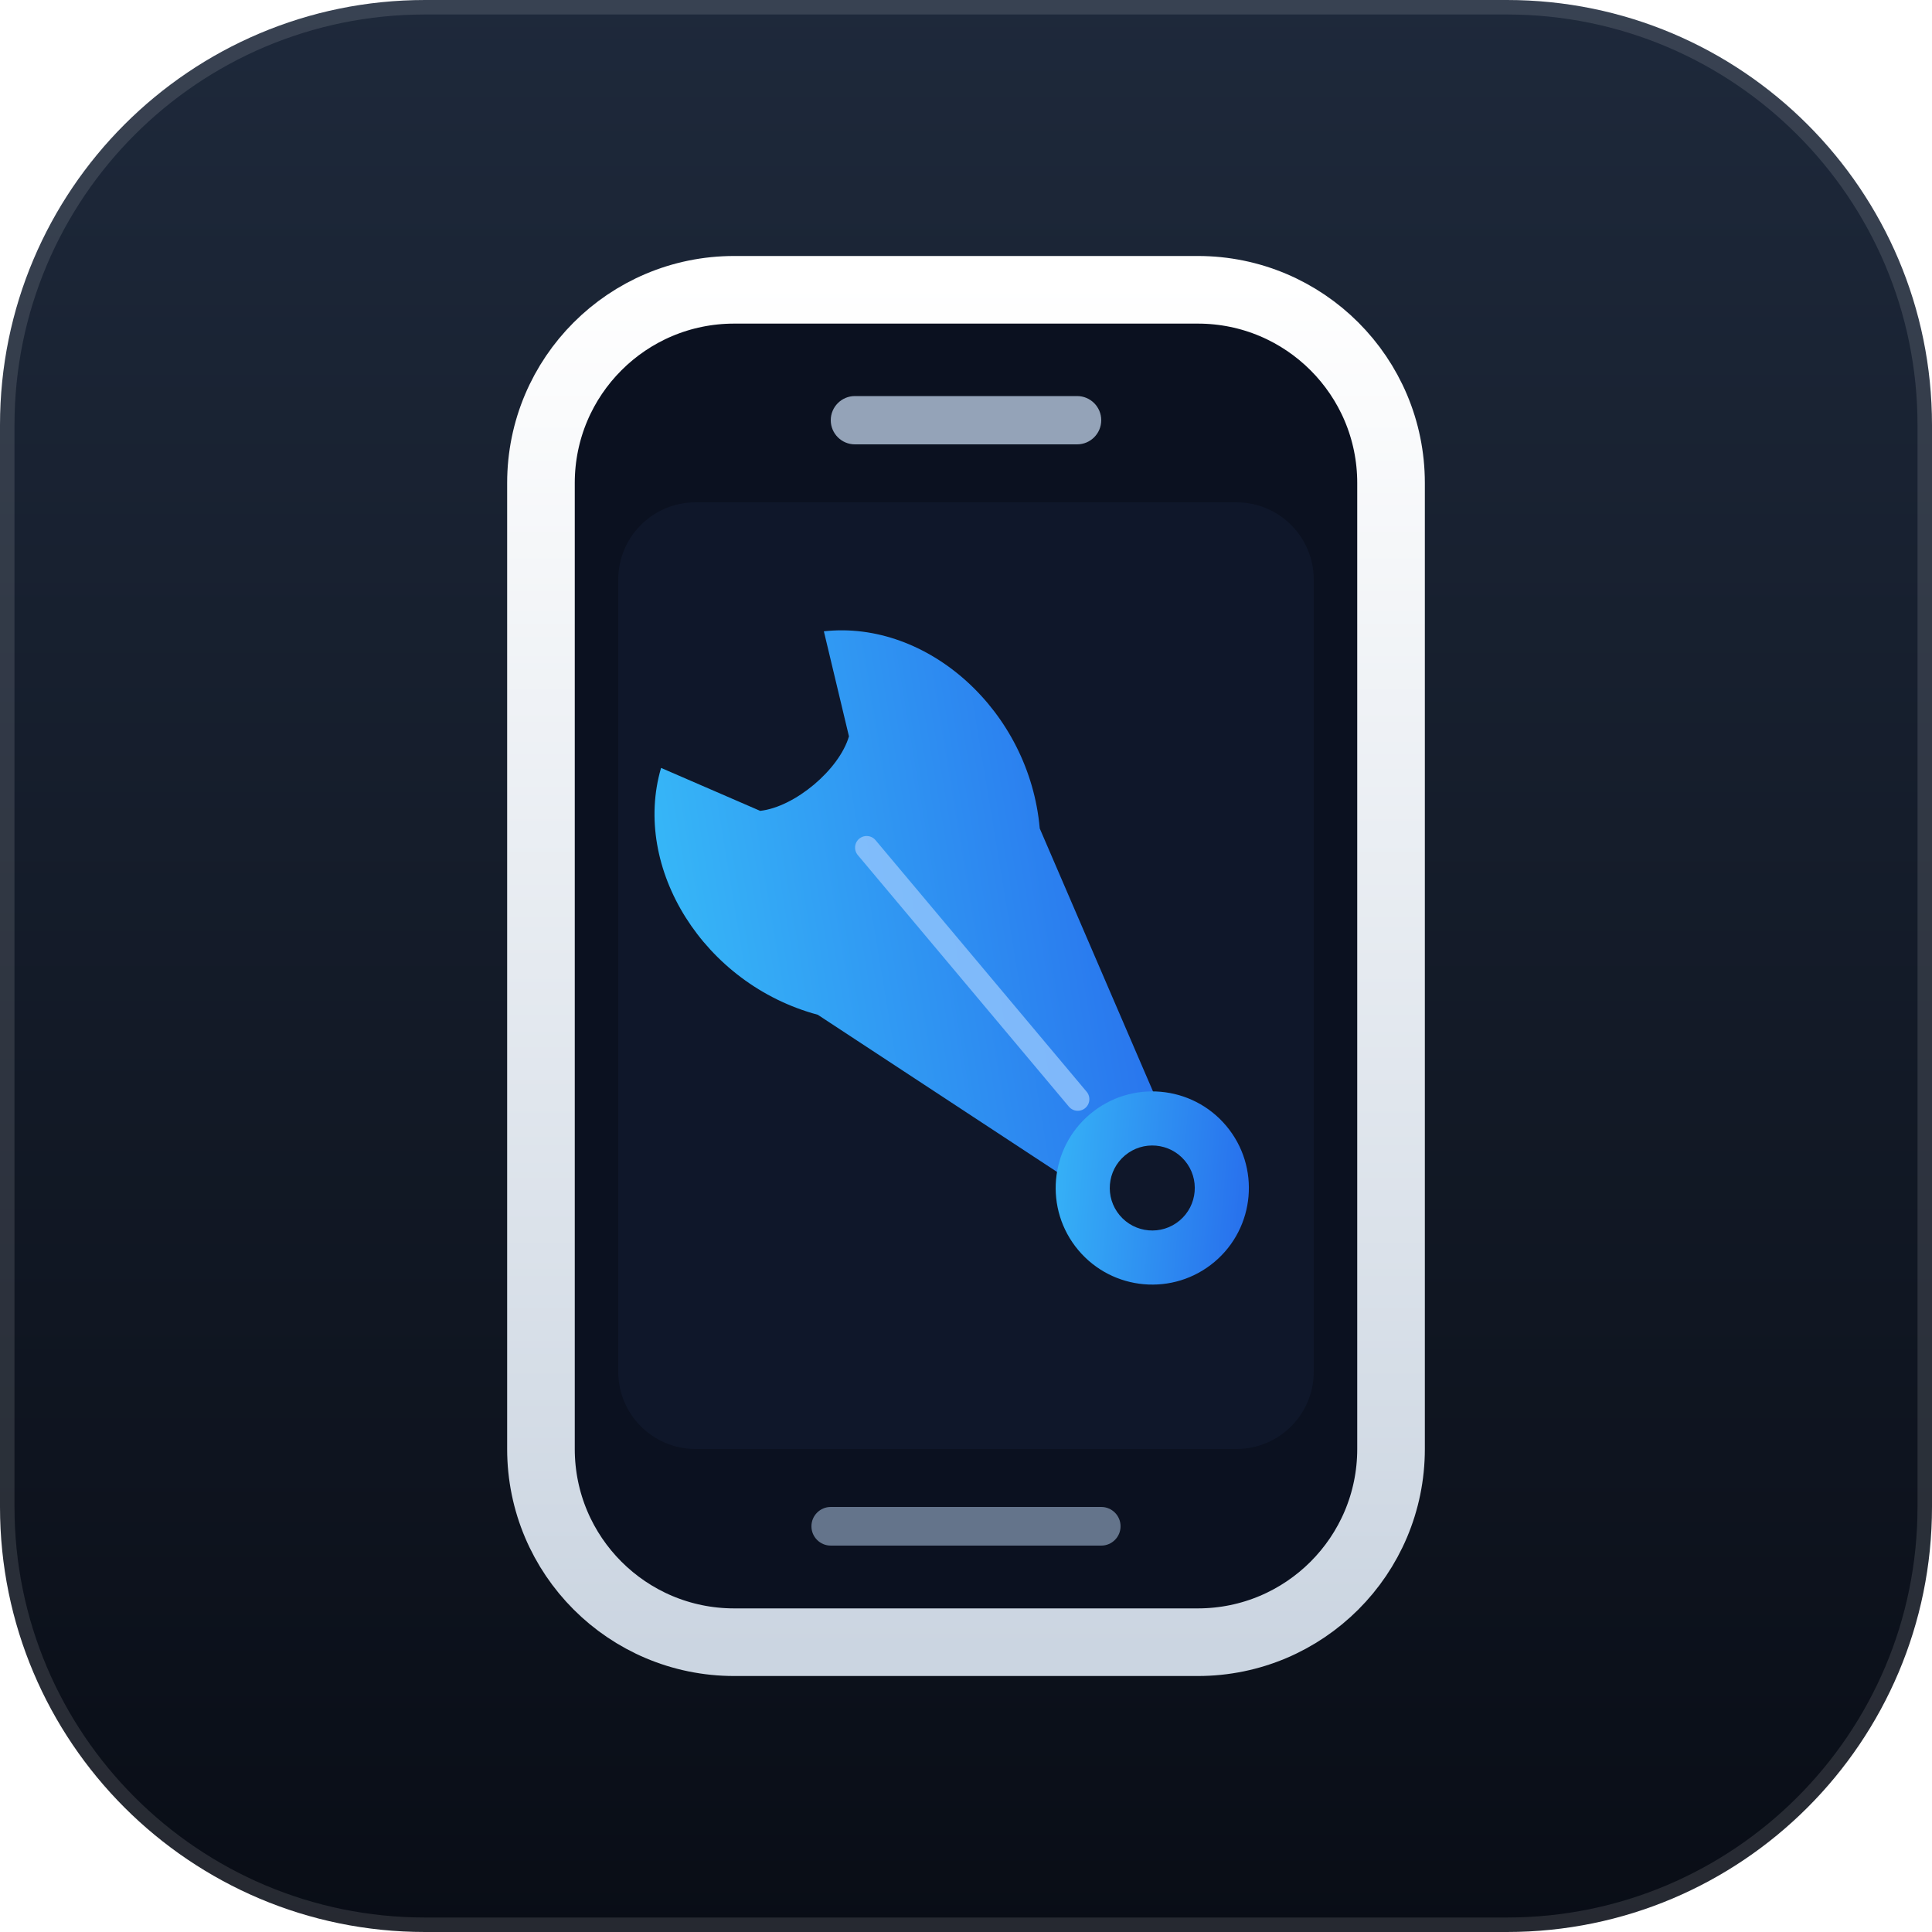
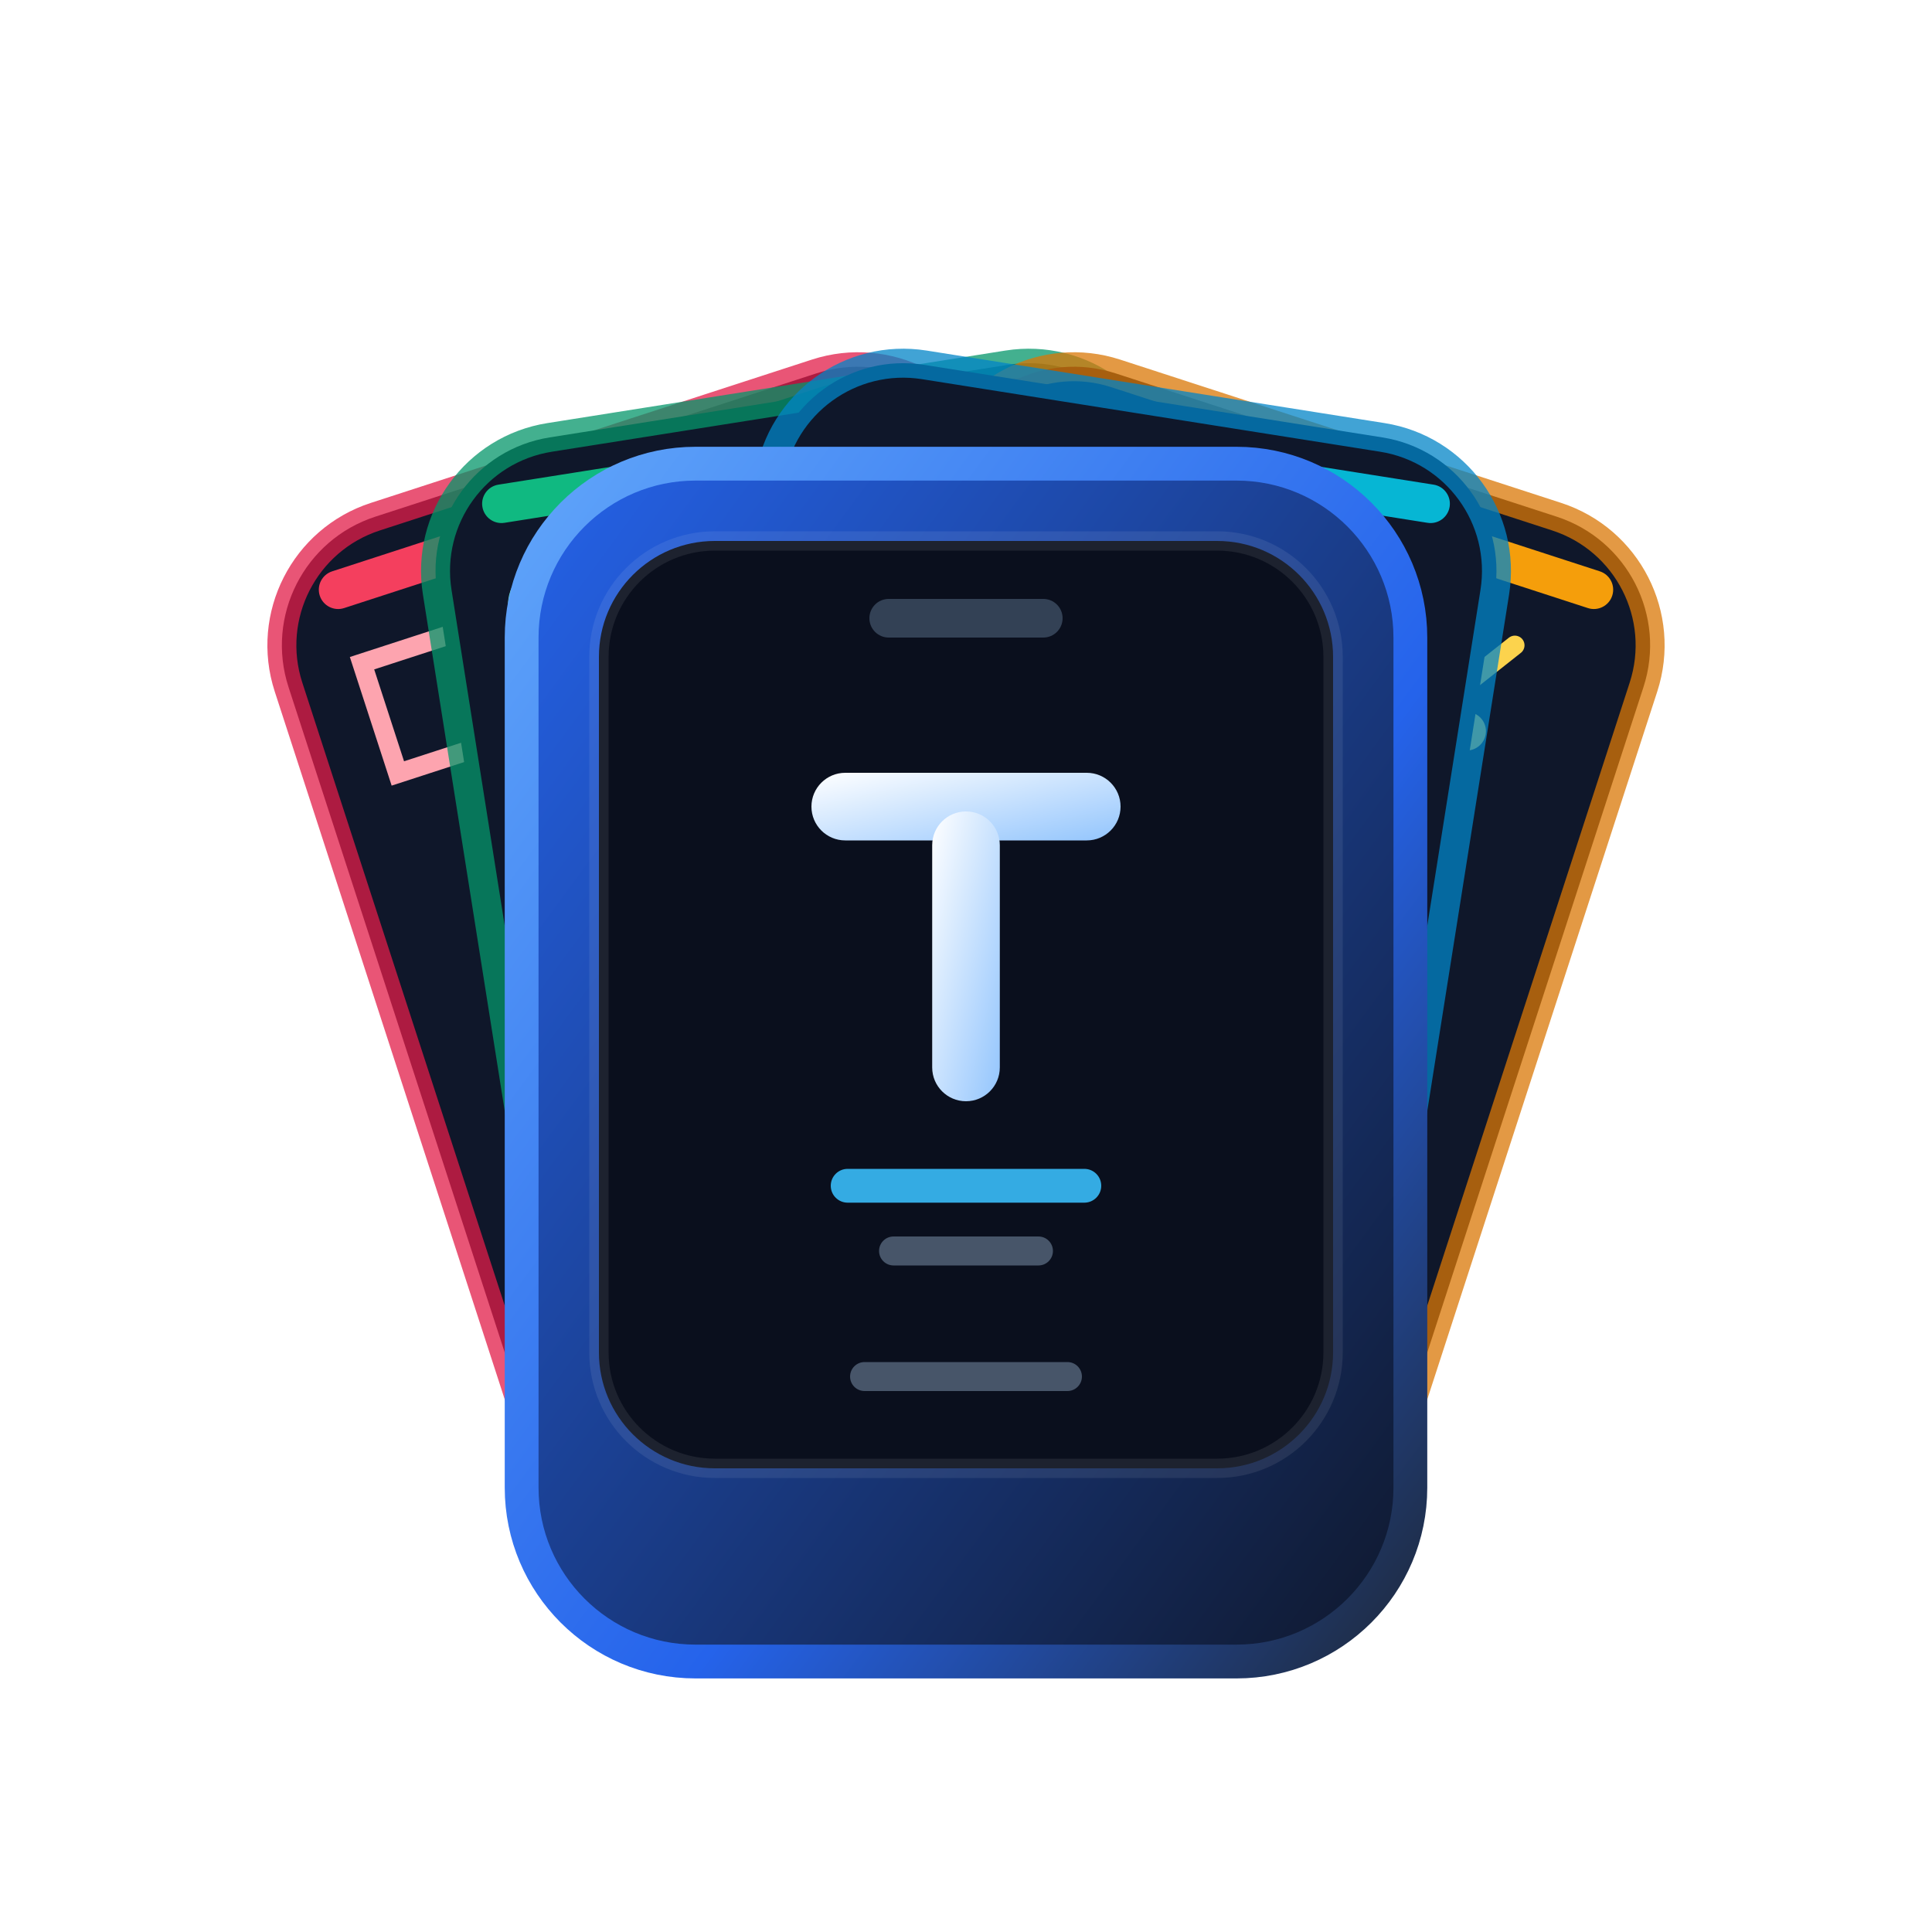
<svg xmlns="http://www.w3.org/2000/svg" viewBox="0 0 100 100" fill="none">
  <defs>
-     <linearGradient id="ptBgGrad" x1="0%" y1="0%" x2="0%" y2="100%">
-       <stop offset="0%" stop-color="#1E293B" />
-       <stop offset="100%" stop-color="#090D16" />
+     <linearGradient id="ptHeroGrad" x1="0%" y1="0%" x2="100%" y2="100%">
+       <stop offset="0%" stop-color="#2563EB" />
+       <stop offset="100%" stop-color="#0F172A" />
    </linearGradient>
-     <linearGradient id="ptPhoneGrad" x1="0%" y1="0%" x2="0%" y2="100%">
+     <linearGradient id="ptHeroBorder" x1="0%" y1="0%" x2="100%" y2="100%">
+       <stop offset="0%" stop-color="#60A5FA" />
+       <stop offset="60%" stop-color="#2563EB" />
+       <stop offset="100%" stop-color="#1E293B" />
+     </linearGradient>
+     <linearGradient id="ptGlyphGrad" x1="0%" y1="0%" x2="100%" y2="100%">
      <stop offset="0%" stop-color="#FFFFFF" />
-       <stop offset="100%" stop-color="#CBD5E1" />
-     </linearGradient>
-     <linearGradient id="ptToolGrad" x1="0%" y1="0%" x2="100%" y2="100%">
-       <stop offset="0%" stop-color="#38BDF8" />
-       <stop offset="100%" stop-color="#2563EB" />
+       <stop offset="100%" stop-color="#93C5FD" />
    </linearGradient>
  </defs>
-   <rect width="100" height="100" rx="22" fill="url(#ptBgGrad)" stroke="rgba(255,255,255,0.12)" stroke-width="1.5" />
-   <rect x="28" y="15" width="44" height="70" rx="10" fill="#0B1120" stroke="url(#ptPhoneGrad)" stroke-width="3.5" />
-   <rect x="43" y="20.5" width="14" height="2.5" rx="1.25" fill="#94A3B8" />
-   <rect x="32" y="26" width="36" height="49" rx="4" fill="#0F172A" />
-   <g transform="translate(50, 50) rotate(-40) translate(-50, -50)">
-     <path d="M 44.5 32 C 40 35 39 42 42.5 47 L 47 62 C 47.5 63.5 48.5 64.5 50 64.5 C 51.5 64.5 52.5 63.5 53 62 L 57.5 47 C 61 42 60 35 55.5 32 L 53 37 C 51.5 38 48.5 38 47 37 Z" fill="url(#ptToolGrad)" />
-     <circle cx="50" cy="65" r="5" fill="url(#ptToolGrad)" />
-     <circle cx="50" cy="65" r="2.2" fill="#0F172A" />
-     <path d="M 50 42 L 50 59" stroke="#93C5FD" stroke-width="1.2" stroke-linecap="round" opacity="0.8" />
+   <g transform="rotate(-18, 50, 82)">
+     <rect x="31" y="20" width="38" height="56" rx="7" fill="#0F172A" stroke="#E11D48" stroke-width="1.5" stroke-opacity="0.75" />
+     <rect x="34" y="22" width="10" height="2" rx="1" fill="#F43F5E" />
+     <path d="M 35 27 L 41 27 L 43 29 L 43 33 L 35 33 Z" fill="none" stroke="#FDA4AF" stroke-width="1" />
  </g>
-   <rect x="42" y="78" width="16" height="2" rx="1" fill="#64748B" />
+   <g transform="rotate(-9, 50, 82)">
+     <rect x="31" y="20" width="38" height="56" rx="7" fill="#0F172A" stroke="#059669" stroke-width="1.5" stroke-opacity="0.75" />
+     <rect x="34" y="22" width="10" height="2" rx="1" fill="#10B981" />
+     <rect x="35" y="27" width="8" height="6" rx="1.5" fill="none" stroke="#6EE7B7" stroke-width="1" />
+     <circle cx="37.5" cy="29.5" r="0.8" fill="#6EE7B7" />
+   </g>
+   <g transform="rotate(18, 50, 82)">
+     <rect x="31" y="20" width="38" height="56" rx="7" fill="#0F172A" stroke="#D97706" stroke-width="1.5" stroke-opacity="0.75" />
+     <rect x="56" y="22" width="10" height="2" rx="1" fill="#F59E0B" />
+     <circle cx="59" cy="28" r="1" fill="#FCD34D" />
+     <line x1="62" y1="27" x2="58" y2="33" stroke="#FCD34D" stroke-width="1" stroke-linecap="round" />
+     <circle cx="61" cy="32" r="1" fill="#FCD34D" />
+   </g>
+   <g transform="rotate(9, 50, 82)">
+     <rect x="31" y="20" width="38" height="56" rx="7" fill="#0F172A" stroke="#0284C7" stroke-width="1.5" stroke-opacity="0.75" />
+     <rect x="56" y="22" width="10" height="2" rx="1" fill="#06B6D4" />
+     <rect x="57" y="27" width="7" height="7" rx="1.5" fill="none" stroke="#67E8F9" stroke-width="1" />
+     <rect x="59.25" y="29.25" width="2.5" height="2.5" fill="#67E8F9" />
+   </g>
+   <g>
+     <rect x="27" y="24" width="46" height="62" rx="9" fill="url(#ptHeroGrad)" stroke="url(#ptHeroBorder)" stroke-width="1.75" />
+     <rect x="31" y="28" width="38" height="48" rx="6" fill="#0A0F1D" stroke="rgba(255, 255, 255, 0.08)" stroke-width="1" />
+     <rect x="45" y="31" width="10" height="2" rx="1" fill="#334155" />
+     <g>
+       <rect x="42" y="40" width="16" height="3.5" rx="1.75" fill="url(#ptGlyphGrad)" />
+       <rect x="48.25" y="42" width="3.5" height="15" rx="1.75" fill="url(#ptGlyphGrad)" />
+       <rect x="43" y="60.5" width="14" height="1.75" rx="0.875" fill="#38BDF8" opacity="0.9" />
+       <rect x="45.5" y="64" width="9" height="1.5" rx="0.75" fill="#475569" />
+     </g>
+     <rect x="44" y="70.5" width="12" height="1.5" rx="0.75" fill="#475569" />
+   </g>
</svg>
